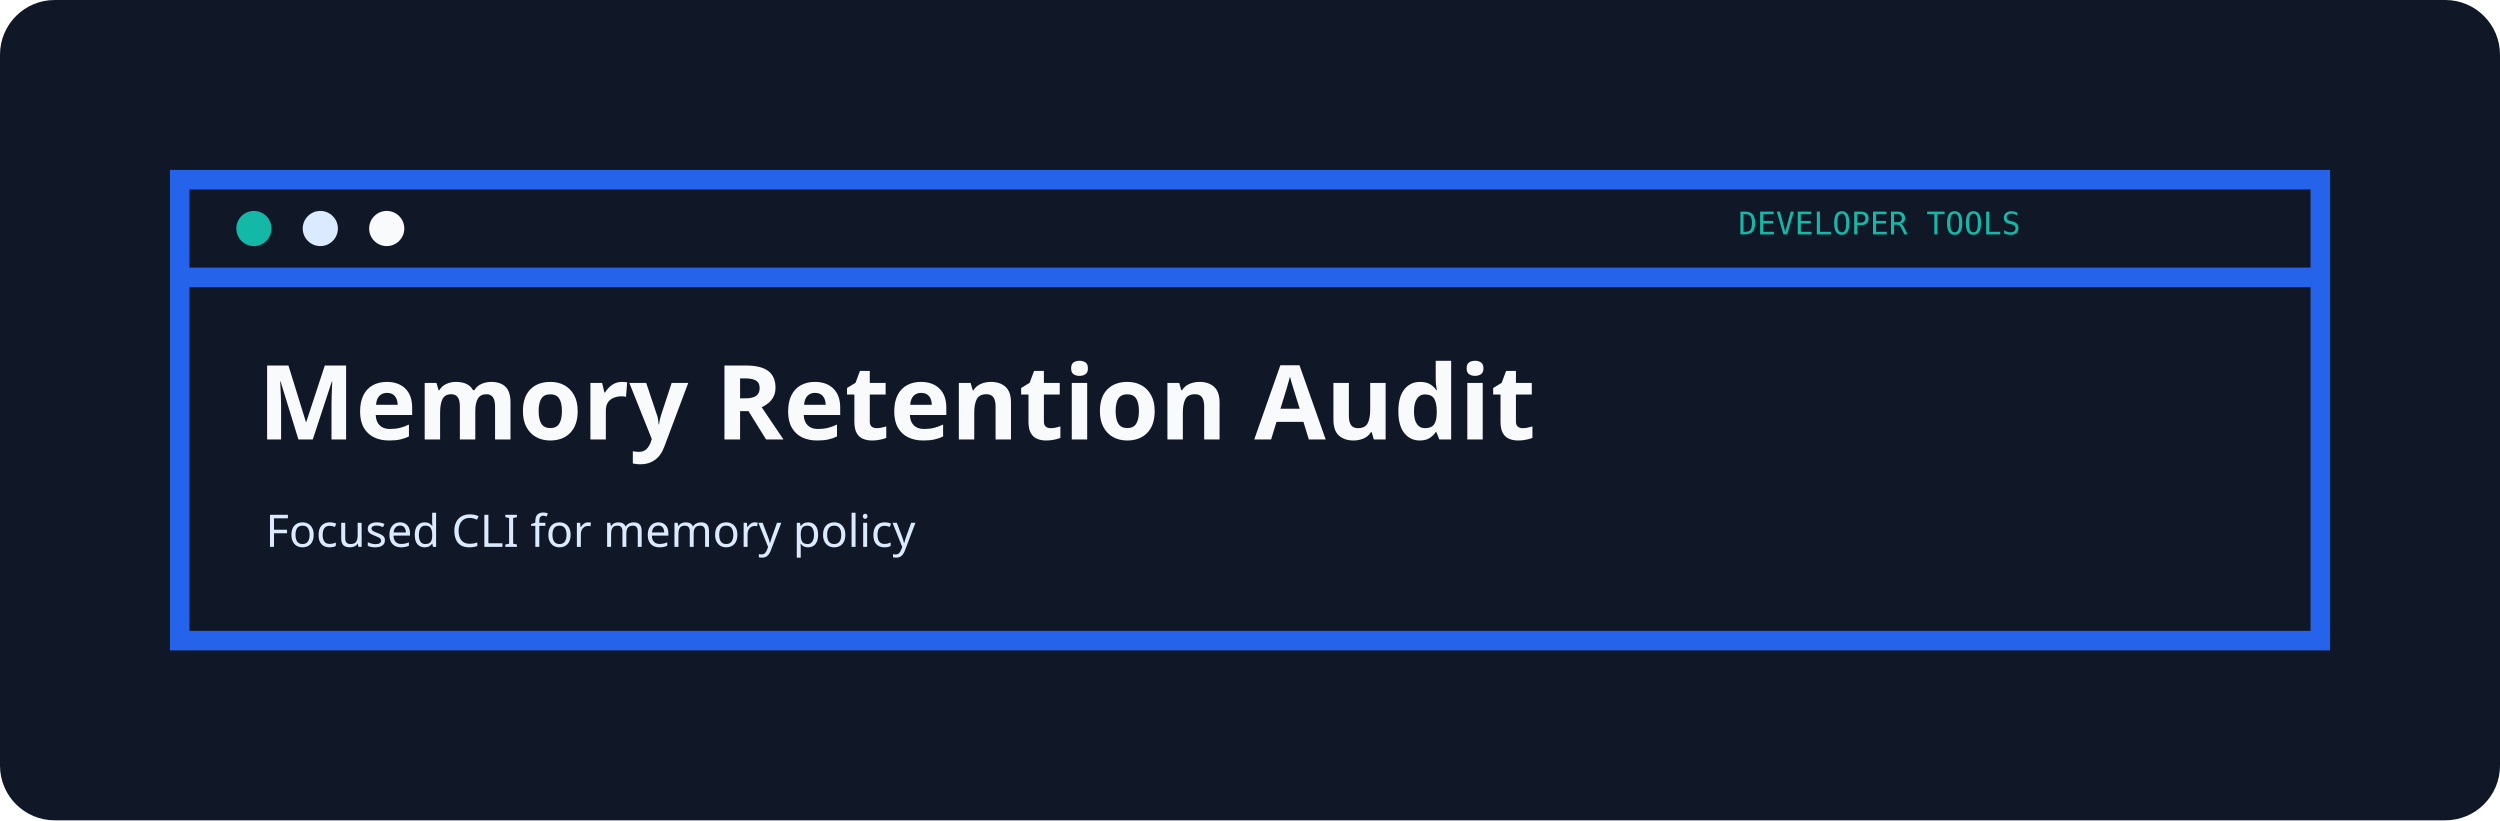
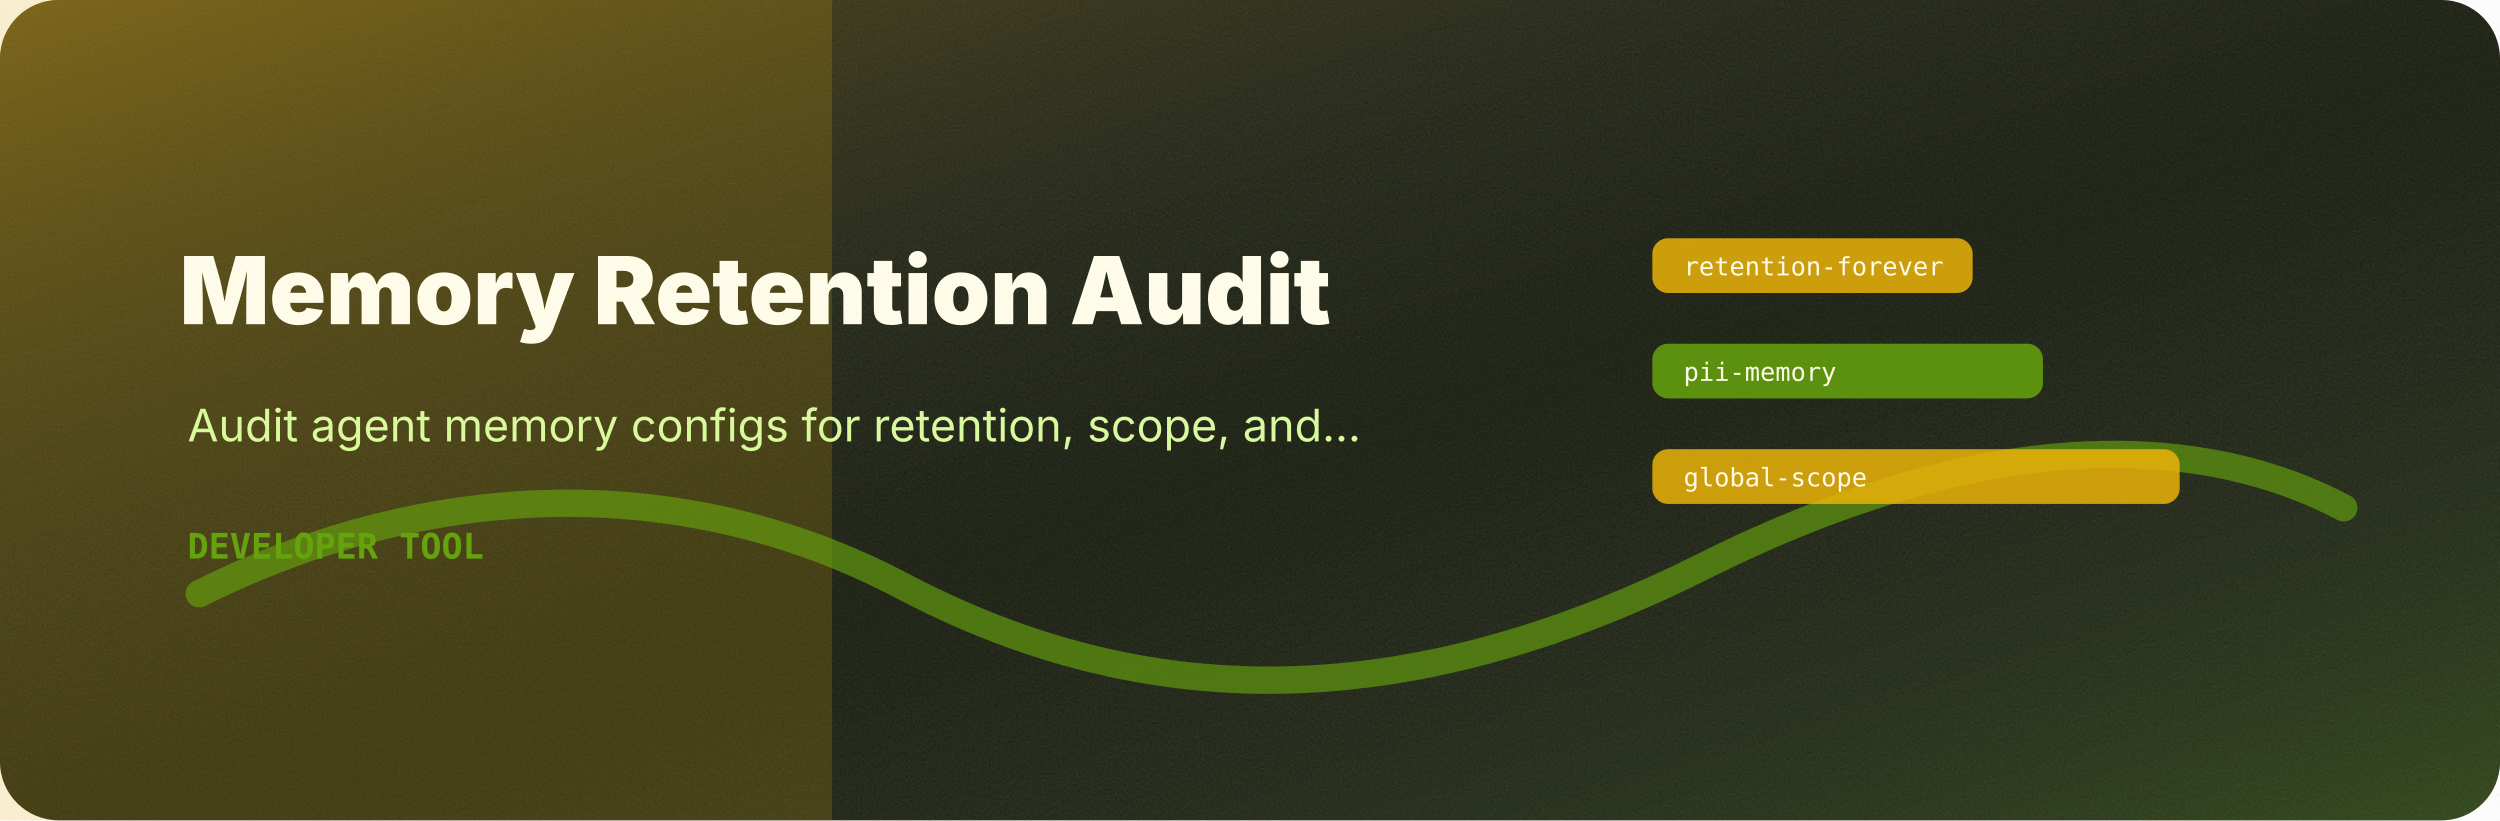
<svg xmlns="http://www.w3.org/2000/svg" width="1280" height="420" viewBox="0 0 1280 420" fill="none" role="img" aria-label="Memory Retention Audit cover">
-   <rect width="1280" height="420" rx="28" fill="#101828" />
-   <path d="M92 92h1096v236H92z" fill="none" stroke="#2563eb" stroke-width="10" />
-   <path d="M92 142h1096" stroke="#2563eb" stroke-width="10" />
-   <circle cx="130" cy="117" r="9" fill="#14b8a6" />
-   <circle cx="164" cy="117" r="9" fill="#dbeafe" />
-   <circle cx="198" cy="117" r="9" fill="#f8fafc" />
-   <text x="132" y="225" fill="#f8fafc" font-family="Sora, ui-sans-serif, system-ui" font-size="53" font-weight="800">Memory Retention Audit</text>
-   <text x="136" y="280" fill="#dbeafe" font-family="Sora, ui-sans-serif, system-ui" font-size="23">Focused CLI for memory policy</text>
-   <text x="890" y="120" fill="#14b8a6" font-family="ui-monospace, SFMono-Regular, Menlo, monospace" font-size="16">DEVELOPER TOOLS</text>
+   <defs>
+     <linearGradient id="g" x1="0" x2="1" y1="0" y2="1">
+       <stop offset="0" stop-color="#eab308" stop-opacity=".34" />
+       <stop offset=".54" stop-color="#1b2012" stop-opacity="0" />
+       <stop offset="1" stop-color="#65a30d" stop-opacity=".30" />
+     </linearGradient>
+     <filter id="grain" x="-20%" y="-20%" width="140%" height="140%">
+       <feTurbulence type="fractalNoise" baseFrequency=".85" numOctaves="2" seed="75" result="noise" />
+       <feColorMatrix type="saturate" values="0" />
+       <feComponentTransfer>
+         <feFuncA type="table" tableValues="0 .10" />
+       </feComponentTransfer>
+       <feBlend mode="soft-light" in2="SourceGraphic" />
+     </filter>
+   </defs>
+   <rect width="1280" height="420" rx="30" fill="#1b2012" />
+   <rect width="1280" height="420" rx="30" fill="url(#g)" filter="url(#grain)" />
+   <rect x="0" y="0" width="426" height="420" fill="#eab308" opacity=".18" />
+   <path d="M102 304c116-58 246-64 360-4 114 60 246 72 410-10 152-76 260-66 328-30" stroke="#65a30d" stroke-width="14" stroke-linecap="round" opacity=".64" />
+   <text x="92" y="166" fill="#fefce8" font-family="Inter, ui-sans-serif, system-ui" font-size="48" font-weight="850">Memory Retention Audit</text>
+   <text x="96" y="226" fill="#d9f99d" font-family="Inter, ui-sans-serif, system-ui" font-size="23">Audit agent memory configs for retention, scope, and...</text>
+   <text x="96" y="286" fill="#65a30d" font-family="ui-monospace, SFMono-Regular, Menlo, monospace" font-size="18" font-weight="800">DEVELOPER TOOL</text>
+   <rect x="846" y="122" width="164" height="28" rx="8" fill="#eab308" opacity=".85" />
+   <text x="862" y="141" fill="#fefce8" font-family="ui-monospace, SFMono-Regular, Menlo, monospace" font-size="13">retention-forever</text>
+   <rect x="846" y="176" width="200" height="28" rx="8" fill="#65a30d" opacity=".85" />
+   <text x="862" y="195" fill="#fefce8" font-family="ui-monospace, SFMono-Regular, Menlo, monospace" font-size="13">pii-memory</text>
+   <rect x="846" y="230" width="270" height="28" rx="8" fill="#eab308" opacity=".85" />
+   <text x="862" y="249" fill="#fefce8" font-family="ui-monospace, SFMono-Regular, Menlo, monospace" font-size="13">global-scope</text>
</svg>
